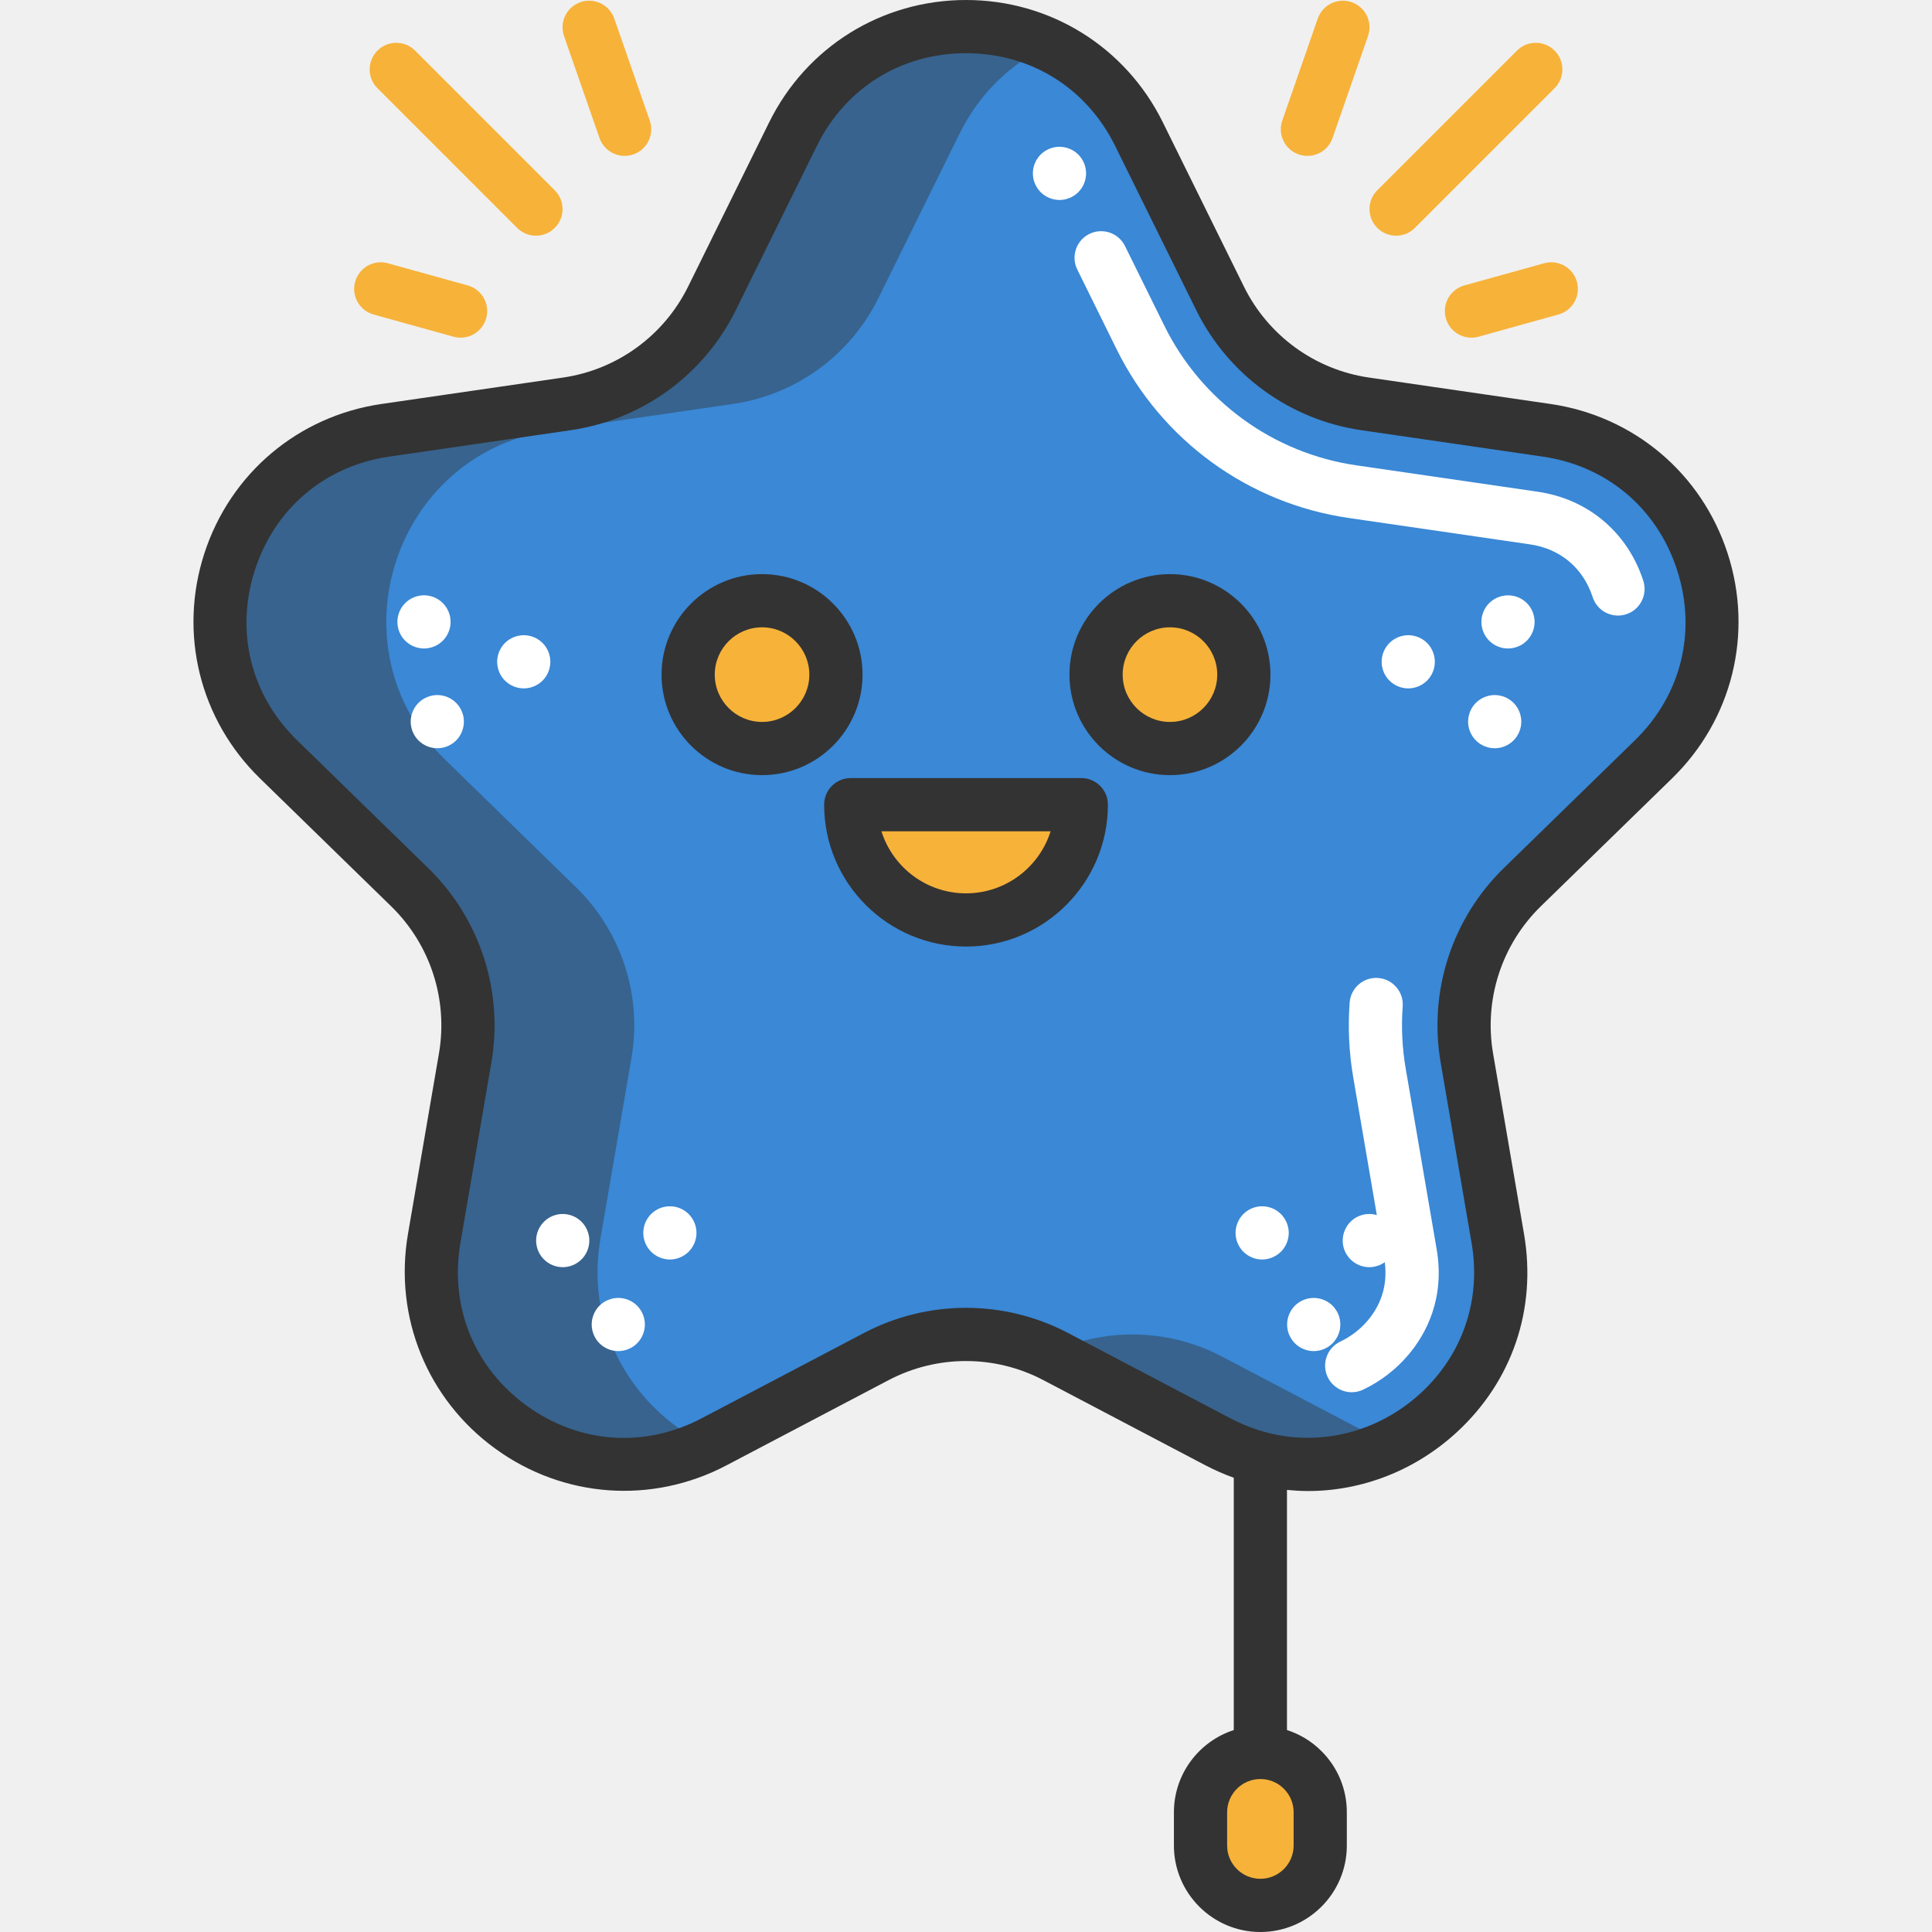
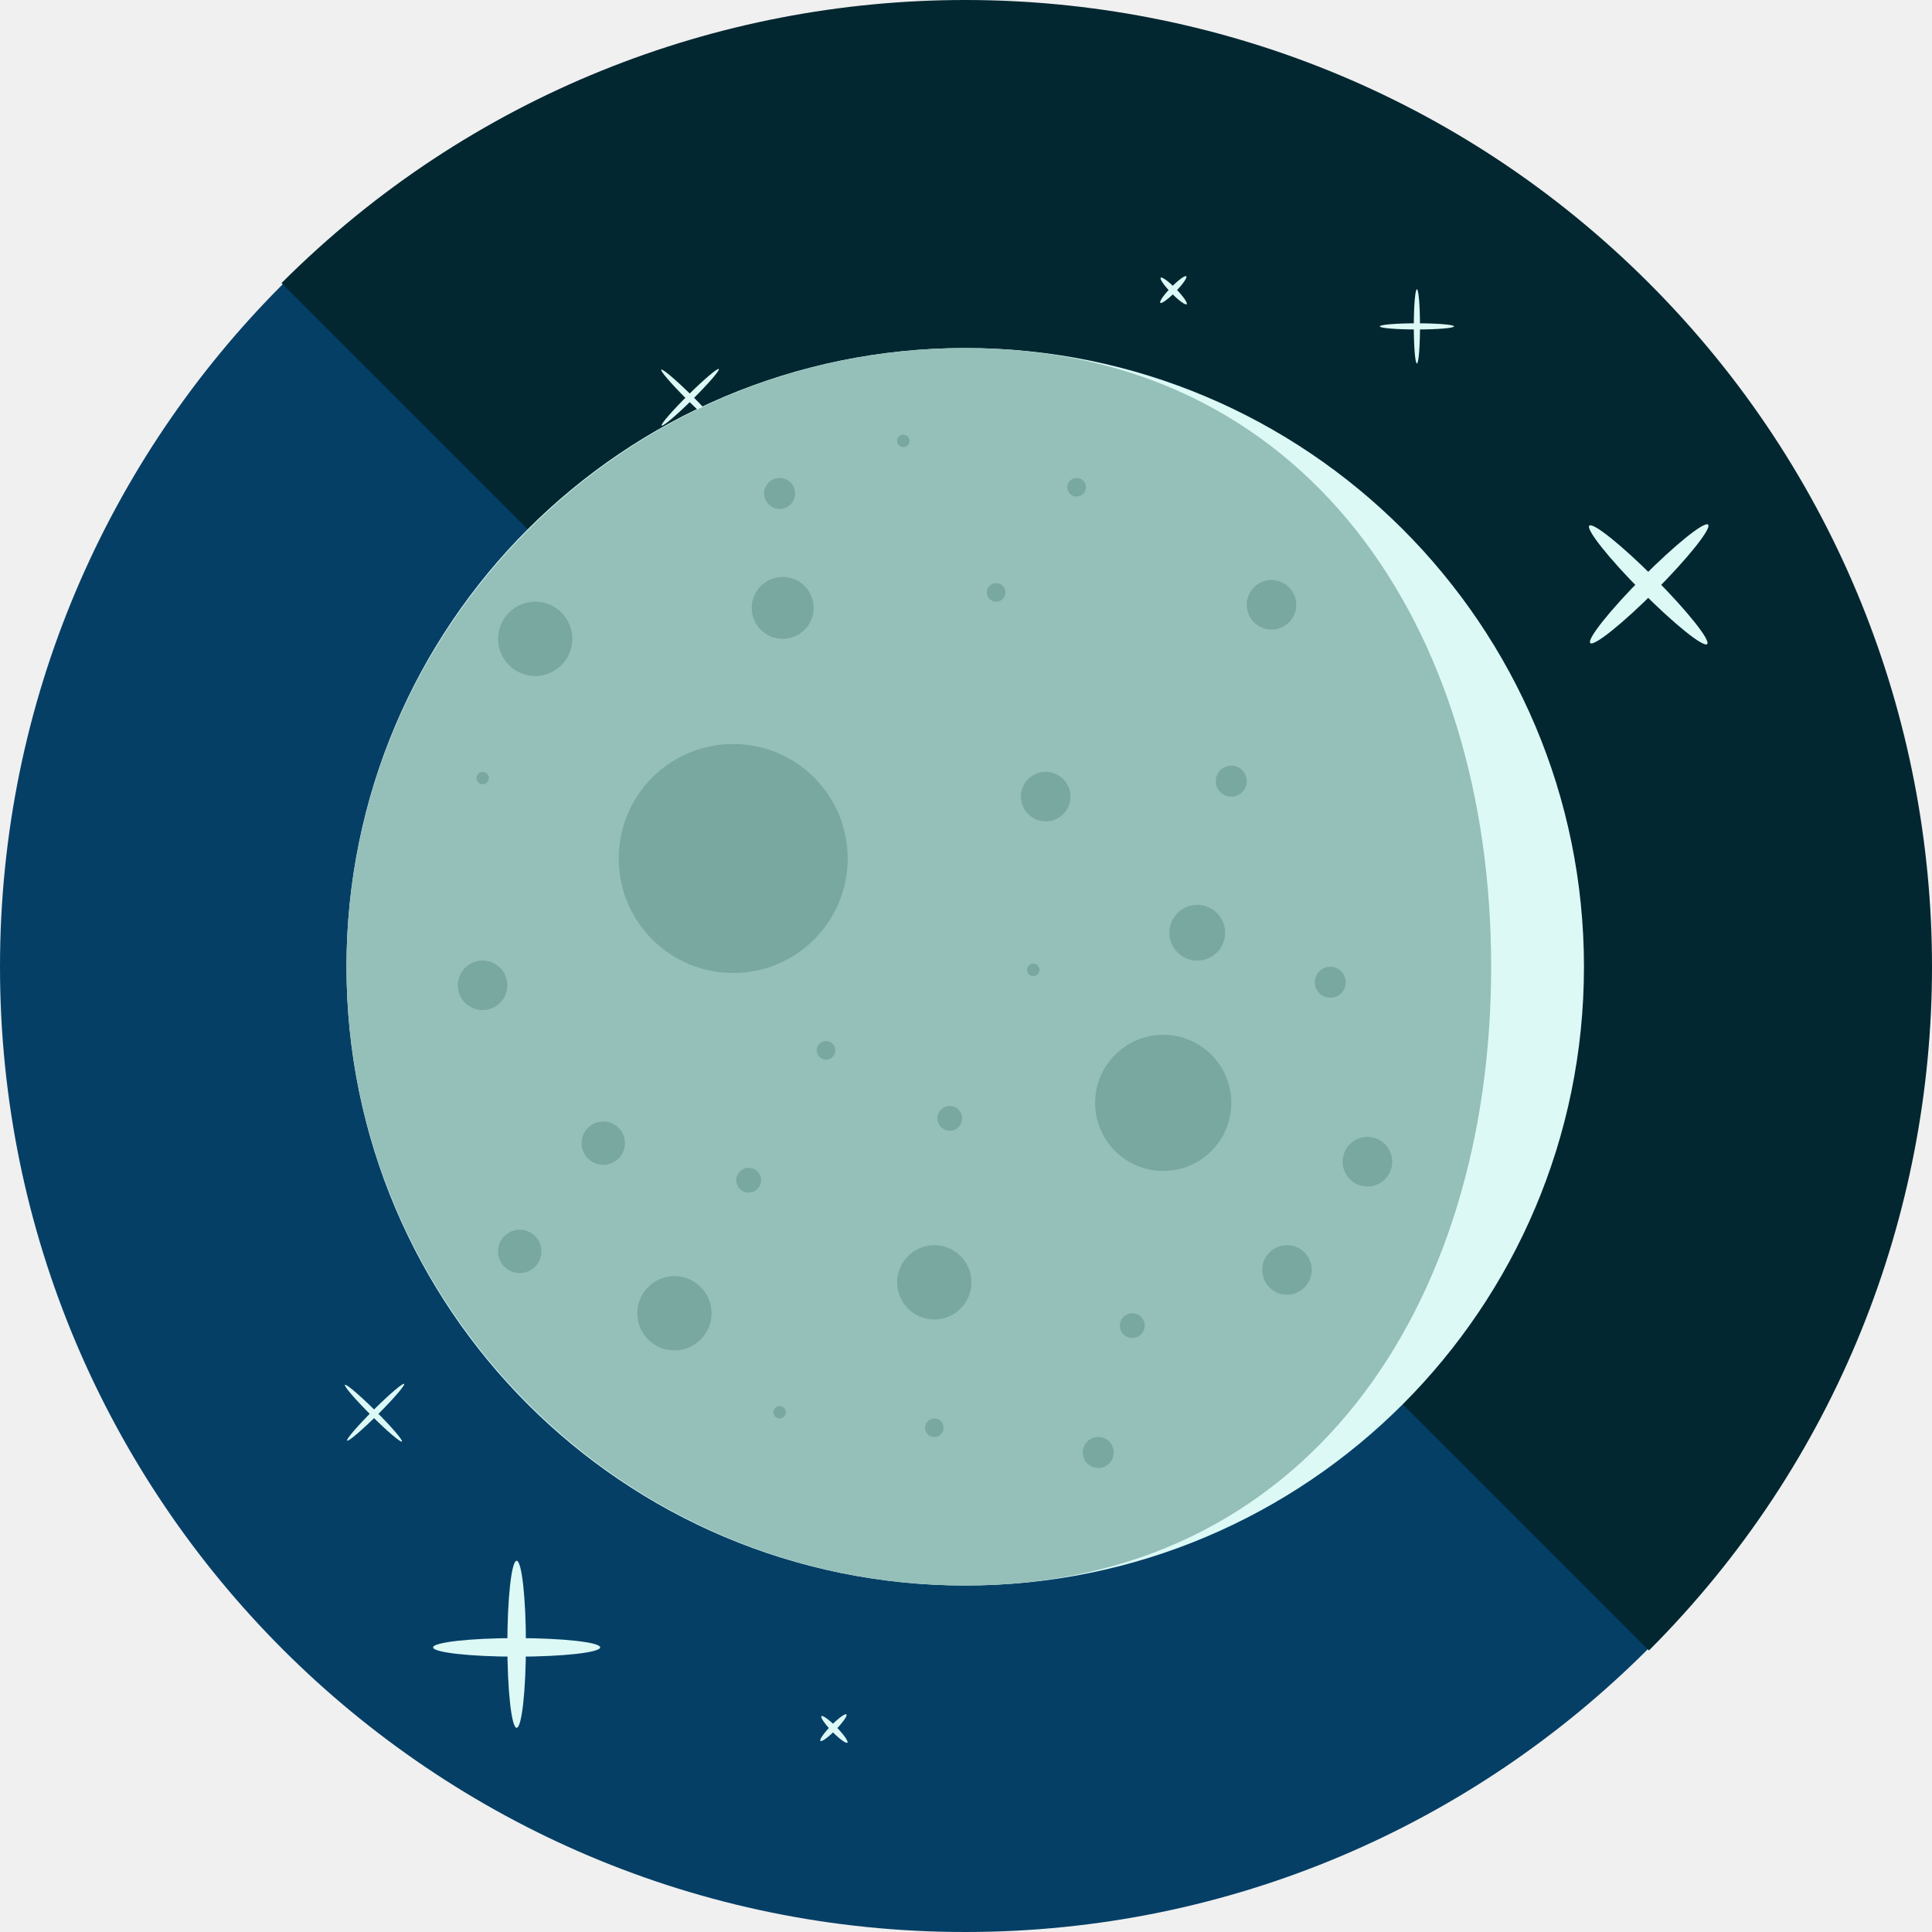
- <svg xmlns="http://www.w3.org/2000/svg" version="1.1" id="Layer_1" x="0px" y="0px" viewBox="0 0 435.748 435.748" style="enable-background:new 0 0 435.748 435.748;" xml:space="preserve">
+ <svg xmlns="http://www.w3.org/2000/svg" version="1.1" id="Layer_1" x="0px" y="0px" viewBox="0 0 499.6 499.6" style="enable-background:new 0 0 499.6 499.6;" xml:space="preserve">
+   <circle style="fill:#063F66;" cx="249.6" cy="250" r="249.6" />
+   <path style="fill:#022730;" d="M72.8,73.2c97.6-97.6,256-97.6,353.6,0s97.6,256,0,353.6" />
  <g>
-     <path style="fill:#F7B239;" d="M297.769,408.748v7.5c0,7.46-6.04,13.5-13.5,13.5s-13.5-6.04-13.5-13.5v-7.5   c0-7.45,6.04-13.5,13.5-13.5c3.73,0,7.11,1.51,9.55,3.96C296.259,401.647,297.769,405.018,297.769,408.748z" />
-     <path style="fill:#3A88D6;" d="M348.819,97.047c35.69,5.18,49.94,49.04,24.12,74.209l-29.59,28.841   c-10.25,9.99-14.93,24.39-12.51,38.51l6.98,40.72c5.5,32.031-24.259,57.21-53.549,49.591c-3.211-0.84-6.42-2.07-9.581-3.731   l-36.57-19.219c-12.67-6.661-27.81-6.661-40.489,0l-36.57,19.219c-31.921,16.791-69.221-10.319-63.13-45.86l6.989-40.72   c2.421-14.12-2.26-28.52-12.52-38.51l-29.58-28.841c-25.829-25.169-11.58-69.03,24.11-74.209l40.89-5.95   c14.17-2.051,26.42-10.961,32.76-23.8l18.28-37.051c15.96-32.33,62.07-32.33,78.03,0l18.29,37.051   c6.34,12.839,18.59,21.749,32.76,23.8L348.819,97.047 M280.538,152.157c0-9.2-7.459-16.67-16.659-16.67   c-9.211,0-16.671,7.47-16.671,16.67s7.46,16.67,16.671,16.67C273.079,168.827,280.538,161.357,280.538,152.157 M243.879,181.487   h-52.001c0,14.36,11.64,26,26,26C232.238,207.487,243.879,195.847,243.879,181.487 M188.538,152.157c0-9.2-7.46-16.67-16.659-16.67   c-9.211,0-16.671,7.47-16.671,16.67s7.46,16.67,16.671,16.67C181.078,168.827,188.538,161.357,188.538,152.157" />
-     <path style="fill:#A5A5A5;" d="M275.579,325.643c0.123,0.062,0.246,0.122,0.37,0.183   C275.825,325.765,275.702,325.704,275.579,325.643 M236.646,305.229c-0.008,0.003-0.015,0.007-0.022,0.01   c0.499,0.238,1.002,0.469,1.495,0.729C237.631,305.711,237.14,305.465,236.646,305.229" />
-     <path style="fill:#37638E;" d="M255.409,300.982c-6.413,0-12.828,1.417-18.763,4.247c0.494,0.236,0.985,0.482,1.472,0.739l0,0   l36.57,19.219c0.296,0.156,0.593,0.308,0.89,0.456c0.123,0.062,0.246,0.122,0.37,0.183c2.752,1.342,5.536,2.364,8.319,3.091   c3.568,0.928,7.142,1.369,10.658,1.369c6.61,0,13.015-1.556,18.79-4.349c-0.51-0.245-1.021-0.482-1.529-0.75l-36.57-19.219   C269.291,302.642,262.351,300.982,255.409,300.982" />
-     <path style="fill:#A5A5A5;" d="M146.79,329.858c-0.016,0.002-0.03,0.004-0.046,0.006C146.76,329.862,146.775,329.86,146.79,329.858    M146.947,329.835c-0.026,0.004-0.052,0.008-0.078,0.012C146.894,329.843,146.922,329.839,146.947,329.835 M147.1,329.813   c-0.028,0.004-0.056,0.008-0.083,0.012C147.044,329.821,147.073,329.816,147.1,329.813 M147.261,329.788   c-0.034,0.005-0.064,0.01-0.098,0.015C147.197,329.797,147.228,329.793,147.261,329.788 M147.418,329.763   c-0.036,0.005-0.074,0.011-0.109,0.017C147.346,329.774,147.381,329.769,147.418,329.763 M147.581,329.737   c-0.042,0.007-0.078,0.013-0.12,0.02C147.5,329.75,147.542,329.743,147.581,329.737 M147.743,329.71   c-0.044,0.007-0.087,0.014-0.13,0.021C147.655,329.725,147.7,329.717,147.743,329.71 M147.913,329.682   c-0.05,0.008-0.1,0.017-0.149,0.025C147.813,329.699,147.865,329.69,147.913,329.682 M151.574,328.889   c-1.218,0.32-2.442,0.584-3.659,0.792C149.133,329.473,150.356,329.209,151.574,328.889 M152.684,328.582   c-0.371,0.108-0.738,0.209-1.109,0.307C151.945,328.792,152.315,328.689,152.684,328.582 M152.833,328.539   c-0.04,0.012-0.077,0.022-0.117,0.034C152.754,328.562,152.796,328.549,152.833,328.539 M152.984,328.494   c-0.028,0.008-0.055,0.017-0.083,0.025C152.928,328.51,152.956,328.502,152.984,328.494 M153.133,328.449   c-0.024,0.007-0.048,0.015-0.072,0.022C153.086,328.463,153.107,328.457,153.133,328.449 M153.277,328.405   c-0.016,0.005-0.035,0.011-0.05,0.016C153.242,328.416,153.262,328.41,153.277,328.405 M153.423,328.36   c-0.014,0.004-0.025,0.008-0.039,0.012C153.395,328.369,153.411,328.364,153.423,328.36 M153.564,328.315   c-0.008,0.002-0.015,0.005-0.023,0.007C153.548,328.321,153.559,328.317,153.564,328.315 M153.708,328.271   c-0.006,0.002-0.009,0.003-0.015,0.005C153.698,328.273,153.702,328.272,153.708,328.271 M97.822,279.982c0,0.002,0,0.001,0,0.003   V279.982 M105.545,231.326c-0.004,2.419-0.21,4.854-0.626,7.281l-6.989,40.72c-0.01,0.056-0.019,0.109-0.028,0.165   c0.009-0.054,0.019-0.111,0.028-0.165l6.989-40.72C105.334,236.181,105.54,233.746,105.545,231.326 M179.042,29.879   c-0.061,0.122-0.123,0.245-0.184,0.368l-18.28,37.051c-6.34,12.839-18.59,21.749-32.76,23.8l-40.89,5.95   c-23.143,3.358-37.271,22.981-37.301,43.226c0.031-20.245,14.158-39.868,37.301-43.226l40.89-5.95   c14.17-2.051,26.42-10.961,32.76-23.8l18.28-37.051C178.919,30.125,178.981,30.001,179.042,29.879 M179.53,28.939   c-0.156,0.293-0.31,0.59-0.462,0.889C179.22,29.529,179.373,29.233,179.53,28.939 M181.187,26.086   c-0.572,0.908-1.118,1.846-1.636,2.815C180.068,27.933,180.615,26.993,181.187,26.086 M181.295,25.915   c-0.03,0.047-0.06,0.094-0.09,0.142C181.235,26.009,181.266,25.961,181.295,25.915 M181.405,25.744   c-0.013,0.02-0.026,0.04-0.039,0.061C181.379,25.783,181.391,25.765,181.405,25.744 M181.515,25.573   c-0.008,0.013-0.017,0.026-0.025,0.039C181.498,25.599,181.507,25.586,181.515,25.573 M181.625,25.404   c-0.006,0.009-0.011,0.018-0.017,0.026C181.614,25.421,181.62,25.413,181.625,25.404" />
-     <path style="fill:#37638E;" d="M217.848,6.018c-13.874,0-27.741,6.457-36.222,19.386c-0.006,0.009-0.011,0.018-0.017,0.026   c-0.031,0.047-0.063,0.096-0.094,0.143c-0.008,0.013-0.017,0.026-0.025,0.039c-0.028,0.044-0.057,0.088-0.085,0.132   c-0.014,0.021-0.025,0.039-0.039,0.061c-0.023,0.037-0.047,0.073-0.07,0.11c-0.03,0.046-0.06,0.095-0.09,0.142   c-0.006,0.01-0.013,0.02-0.019,0.03c-0.572,0.907-1.118,1.847-1.636,2.815c-0.007,0.012-0.014,0.026-0.02,0.038   c-0.157,0.293-0.31,0.589-0.462,0.889c-0.009,0.018-0.017,0.033-0.026,0.051c-0.061,0.122-0.123,0.245-0.184,0.368l-18.28,37.051   c-6.34,12.839-18.59,21.749-32.76,23.8l-40.89,5.95c-23.143,3.358-37.271,22.981-37.301,43.226   c-0.017,10.976,4.11,22.135,13.191,30.983l29.58,28.841c8.497,8.273,13.167,19.57,13.147,31.229   c-0.004,2.419-0.21,4.854-0.626,7.281l-6.989,40.72c-0.009,0.054-0.019,0.111-0.028,0.165c-0.027,0.162-0.054,0.329-0.08,0.49   v0.003c-4.361,27.813,17.83,50.3,42.978,50.3c1.967,0,3.954-0.138,5.946-0.421c0.016-0.002,0.03-0.004,0.046-0.006   c0.027-0.004,0.051-0.007,0.079-0.011c0.026-0.004,0.052-0.008,0.078-0.012c0.023-0.003,0.046-0.007,0.07-0.01   c0.028-0.004,0.056-0.008,0.083-0.012c0.021-0.003,0.043-0.006,0.064-0.01c0.034-0.005,0.064-0.01,0.098-0.015   c0.016-0.002,0.032-0.005,0.048-0.007c0.036-0.006,0.074-0.012,0.109-0.017c0.014-0.002,0.028-0.005,0.042-0.007   c0.042-0.007,0.078-0.013,0.12-0.02c0.012-0.002,0.02-0.003,0.032-0.005c0.044-0.007,0.087-0.014,0.13-0.021   c0.008-0.001,0.014-0.002,0.021-0.004c0.05-0.008,0.1-0.017,0.149-0.025c0.002,0,0,0,0.002,0c1.217-0.208,2.441-0.472,3.659-0.792   c0.002,0-0.001,0,0.001,0c0.371-0.098,0.738-0.199,1.109-0.307c0.012-0.003,0.021-0.006,0.032-0.009   c0.04-0.012,0.077-0.022,0.117-0.034c0.023-0.007,0.044-0.013,0.067-0.02c0.028-0.008,0.055-0.017,0.083-0.025   c0.025-0.007,0.052-0.016,0.077-0.023c0.024-0.007,0.048-0.015,0.072-0.022c0.031-0.009,0.063-0.019,0.094-0.028   c0.016-0.005,0.035-0.011,0.05-0.016c0.037-0.011,0.069-0.021,0.106-0.033c0.014-0.004,0.025-0.008,0.039-0.012   c0.041-0.013,0.078-0.024,0.119-0.037c0.008-0.002,0.015-0.005,0.023-0.007c0.043-0.013,0.085-0.026,0.128-0.04   c0.006-0.002,0.009-0.003,0.015-0.005c1.956-0.622,3.904-1.394,5.837-2.322c-16.383-7.915-27.682-25.821-24.118-46.621l6.99-40.72   c2.421-14.12-2.26-28.52-12.52-38.51l-29.58-28.841c-25.83-25.169-11.58-69.03,24.111-74.209l40.89-5.95   c14.17-2.051,26.42-10.961,32.76-23.8l18.279-37.051c4.674-9.465,11.938-16.138,20.266-20.06   C230.722,7.408,224.284,6.018,217.848,6.018" />
-     <path style="fill:#F7B239;" d="M263.879,135.487c9.2,0,16.66,7.47,16.66,16.67s-7.46,16.67-16.66,16.67   c-9.21,0-16.67-7.47-16.67-16.67C247.209,142.958,254.669,135.487,263.879,135.487z" />
-     <path style="fill:#F7B239;" d="M191.879,181.487h52c0,14.36-11.64,26-26,26S191.879,195.847,191.879,181.487z" />
-     <path style="fill:#F7B239;" d="M171.879,135.487c9.2,0,16.66,7.47,16.66,16.67s-7.46,16.67-16.66,16.67   c-9.21,0-16.67-7.47-16.67-16.67C155.209,142.958,162.669,135.487,171.879,135.487z" />
-     <path style="fill:#FFFFFF;" d="M364.923,138.837c-2.529,0-4.881-1.611-5.705-4.146c-2.138-6.578-7.292-10.92-14.142-11.914   l-40.865-5.948c-22.637-3.275-42.208-17.489-52.347-38.021l-8.891-18.01c-1.467-2.971-0.247-6.569,2.725-8.036   c2.969-1.466,6.569-0.248,8.036,2.725l8.89,18.009c8.389,16.988,24.58,28.749,43.31,31.458l40.868,5.948   c11.369,1.65,20.277,9.157,23.828,20.08c1.024,3.152-0.7,6.537-3.851,7.561C366.162,138.742,365.537,138.837,364.923,138.837z" />
-     <path style="fill:#FFFFFF;" d="M238.958,45.103c-0.39,0-0.79-0.04-1.18-0.12c-0.38-0.08-0.76-0.19-1.12-0.34s-0.71-0.34-1.03-0.55   c-0.33-0.22-0.64-0.47-0.92-0.75c-0.27-0.28-0.52-0.58-0.74-0.91c-0.22-0.33-0.4-0.68-0.55-1.04c-0.15-0.36-0.27-0.74-0.35-1.12   c-0.07-0.39-0.11-0.78-0.11-1.17s0.04-0.79,0.11-1.17c0.08-0.39,0.2-0.77,0.35-1.13c0.15-0.36,0.33-0.71,0.55-1.03   c0.22-0.33,0.47-0.64,0.74-0.92c0.28-0.27,0.59-0.52,0.92-0.74c0.32-0.22,0.67-0.4,1.03-0.55s0.74-0.27,1.12-0.34   c0.78-0.16,1.58-0.16,2.35,0c0.38,0.07,0.76,0.19,1.12,0.34s0.71,0.33,1.04,0.55c0.33,0.22,0.63,0.47,0.91,0.74   c0.28,0.28,0.53,0.59,0.75,0.92c0.21,0.32,0.4,0.67,0.55,1.03c0.15,0.36,0.26,0.74,0.34,1.13c0.08,0.38,0.12,0.78,0.12,1.17   c0,1.58-0.64,3.12-1.76,4.24c-0.28,0.28-0.58,0.53-0.91,0.75c-0.33,0.21-0.68,0.4-1.04,0.55c-0.36,0.15-0.74,0.26-1.12,0.34   C239.738,45.063,239.348,45.103,238.958,45.103z" />
-     <path style="fill:#FFFFFF;" d="M304.87,314.008c-2.245,0-4.398-1.266-5.425-3.429c-1.42-2.994-0.145-6.572,2.849-7.993   c2.375-1.127,4.519-2.776,6.199-4.769c3.374-4.002,4.619-8.745,3.7-14.095L305.213,243c-0.956-5.571-1.229-11.251-0.811-16.883   c0.244-3.305,3.127-5.792,6.427-5.54c3.305,0.245,5.785,3.122,5.54,6.427c-0.345,4.658-0.119,9.358,0.671,13.969l6.98,40.72   c1.925,11.208-2.392,19.16-6.352,23.858c-2.777,3.295-6.315,6.019-10.229,7.877C306.608,313.821,305.733,314.008,304.87,314.008z" />
-     <path style="fill:#333333;" d="M389.65,124.799c-5.868-18.054-21.184-30.963-39.967-33.689l-40.885-5.951   c-12.21-1.767-22.767-9.437-28.239-20.518l-18.29-37.05C253.867,10.572,236.856,0,217.873,0c-18.982,0-35.993,10.572-44.396,27.593   l-18.279,37.048c-5.472,11.082-16.029,18.752-28.245,20.519l-40.888,5.95c-18.788,2.727-34.103,15.637-39.969,33.692   c-5.867,18.056-1.064,37.503,12.533,50.752l29.583,28.843c8.845,8.612,12.879,21.022,10.792,33.196l-6.991,40.722   c-3.207,18.714,4.345,37.27,19.707,48.427c15.357,11.154,35.333,12.593,52.129,3.757l36.568-19.219   c10.934-5.744,23.984-5.744,34.908-0.001l36.572,19.221c2.068,1.086,4.201,2.01,6.37,2.8v56.902   c-7.824,2.538-13.5,9.887-13.5,18.546v7.5c0,10.752,8.748,19.5,19.5,19.5s19.5-8.748,19.5-19.5v-7.5   c0-5.208-2.027-10.102-5.699-13.774c-2.219-2.229-4.889-3.84-7.801-4.778v-54.159c1.573,0.154,3.146,0.254,4.716,0.254   c12.202,0,24.168-4.61,33.551-13.233c12.559-11.54,18.097-27.85,15.196-44.745l-6.98-40.72c-2.086-12.173,1.945-24.585,10.785-33.2   l29.59-28.84C390.72,162.303,395.519,142.855,389.65,124.799z M291.769,416.248c0,4.136-3.364,7.5-7.5,7.5s-7.5-3.364-7.5-7.5v-7.5   c0-4.136,3.364-7.5,7.5-7.5c2.008,0,3.89,0.779,5.307,2.203c1.414,1.414,2.193,3.295,2.193,5.297V416.248z M368.751,166.96   l-29.59,28.84c-11.667,11.372-16.99,27.754-14.236,43.821l6.98,40.722c2.198,12.802-1.989,25.15-11.488,33.879   c-9.507,8.735-22.456,12.058-34.629,8.891c-2.838-0.743-5.634-1.833-8.308-3.237l-36.57-19.22c-14.418-7.579-31.641-7.58-46.073,0   l-36.571,19.221c-12.92,6.795-27.683,5.731-39.493-2.846c-11.815-8.581-17.397-22.297-14.931-36.689l6.99-40.721   c2.754-16.071-2.572-32.454-14.245-43.82L67.006,166.96c-10.458-10.19-14.008-24.564-9.496-38.451   c4.512-13.885,15.832-23.427,30.282-25.524l40.885-5.95c16.123-2.332,30.059-12.456,37.282-27.083l18.279-37.049   C190.7,19.814,203.274,12,217.873,12c14.6,0,27.173,7.814,33.635,20.903l18.291,37.051c7.222,14.625,21.159,24.749,37.276,27.081   l40.882,5.951c14.448,2.097,25.768,11.639,30.281,25.523C382.752,142.396,379.205,156.77,368.751,166.96z" />
-     <path style="fill:#333333;" d="M263.879,174.827c-12.5,0-22.67-10.17-22.67-22.67s10.17-22.67,22.67-22.67   c12.495,0,22.66,10.17,22.66,22.67S276.373,174.827,263.879,174.827z M263.879,141.487c-5.883,0-10.67,4.787-10.67,10.67   s4.787,10.67,10.67,10.67c5.878,0,10.66-4.787,10.66-10.67S269.757,141.487,263.879,141.487z" />
-     <path style="fill:#333333;" d="M171.879,174.827c-12.5,0-22.67-10.17-22.67-22.67s10.17-22.67,22.67-22.67   c12.495,0,22.66,10.17,22.66,22.67S184.373,174.827,171.879,174.827z M171.879,141.487c-5.883,0-10.67,4.787-10.67,10.67   s4.787,10.67,10.67,10.67c5.878,0,10.66-4.787,10.66-10.67S177.757,141.487,171.879,141.487z" />
-     <path style="fill:#333333;" d="M217.879,213.487c-17.645,0-32-14.355-32-32c0-3.313,2.687-6,6-6h52c3.313,0,6,2.687,6,6   C249.879,199.132,235.524,213.487,217.879,213.487z M198.798,187.487c2.554,8.106,10.142,14,19.081,14s16.526-5.894,19.081-14   H198.798z" />
-     <path style="fill:#F7B239;" d="M120.879,53.157c-1.536,0-3.071-0.586-4.243-1.757l-31.5-31.5c-2.343-2.343-2.343-6.142,0-8.485   s6.143-2.343,8.485,0l31.5,31.5c2.343,2.343,2.343,6.142,0,8.485C123.95,52.571,122.414,53.157,120.879,53.157z" />
-     <path style="fill:#F7B239;" d="M140.879,35.159c-2.483,0-4.805-1.553-5.667-4.03l-8-23c-1.088-3.13,0.566-6.549,3.696-7.638   c3.129-1.091,6.549,0.566,7.638,3.696l8,23c1.088,3.13-0.566,6.549-3.696,7.638C142.197,35.051,141.532,35.159,140.879,35.159z" />
-     <path style="fill:#F7B239;" d="M103.882,76.159c-0.532,0-1.072-0.071-1.609-0.22l-18-5c-3.193-0.887-5.062-4.194-4.175-7.387   c0.887-3.192,4.195-5.06,7.387-4.175l18,5c3.193,0.887,5.062,4.194,4.175,7.387C108.922,74.418,106.51,76.159,103.882,76.159z" />
-     <path style="fill:#F7B239;" d="M314.879,53.157c-1.536,0-3.071-0.586-4.243-1.757c-2.343-2.343-2.343-6.142,0-8.485l31.5-31.5   c2.343-2.343,6.143-2.343,8.485,0c2.343,2.343,2.343,6.142,0,8.485l-31.5,31.5C317.95,52.571,316.414,53.157,314.879,53.157z" />
-     <path style="fill:#F7B239;" d="M294.879,35.159c-0.654,0-1.318-0.107-1.971-0.334c-3.13-1.089-4.784-4.508-3.696-7.638l8-23   c1.089-3.129,4.507-4.785,7.638-3.696c3.13,1.089,4.784,4.508,3.696,7.638l-8,23C299.684,33.605,297.362,35.159,294.879,35.159z" />
-     <path style="fill:#F7B239;" d="M331.875,76.159c-2.628,0-5.04-1.74-5.778-4.396c-0.887-3.193,0.982-6.5,4.175-7.387l18-5   c3.193-0.885,6.5,0.982,7.387,4.175c0.887,3.193-0.982,6.5-4.175,7.387l-18,5C332.947,76.087,332.407,76.159,331.875,76.159z" />
-     <path style="fill:#FFFFFF;" d="M126.918,285.802c-1.58,0-3.13-0.64-4.24-1.76c-0.28-0.27-0.53-0.58-0.75-0.91   c-0.22-0.32-0.4-0.67-0.55-1.03c-0.15-0.37-0.27-0.74-0.34-1.13c-0.08-0.38-0.12-0.78-0.12-1.17c0-1.58,0.64-3.12,1.76-4.24   c1.11-1.12,2.66-1.76,4.24-1.76s3.13,0.64,4.24,1.76c1.12,1.12,1.76,2.66,1.76,4.24c0,0.39-0.04,0.79-0.12,1.17   c-0.07,0.39-0.19,0.76-0.34,1.13c-0.15,0.36-0.34,0.71-0.55,1.03c-0.22,0.33-0.47,0.64-0.75,0.91   C130.038,285.163,128.498,285.802,126.918,285.802z" />
-     <path style="fill:#FFFFFF;" d="M151.088,284.072c-1.58,0-3.13-0.65-4.24-1.76c-1.12-1.12-1.76-2.67-1.76-4.24   c0-1.59,0.64-3.13,1.76-4.25c0.27-0.27,0.58-0.53,0.91-0.74c0.32-0.22,0.67-0.41,1.03-0.56c0.37-0.15,0.74-0.26,1.13-0.34   c0.77-0.15,1.57-0.15,2.34,0c0.38,0.08,0.76,0.19,1.12,0.34c0.37,0.15,0.71,0.34,1.04,0.56c0.33,0.21,0.64,0.47,0.91,0.74   c1.12,1.12,1.76,2.66,1.76,4.25c0,1.57-0.64,3.12-1.76,4.24c-0.27,0.27-0.58,0.52-0.91,0.74s-0.67,0.4-1.04,0.55   c-0.36,0.16-0.74,0.27-1.12,0.35C151.868,284.032,151.478,284.072,151.088,284.072z" />
-     <path style="fill:#FFFFFF;" d="M139.448,304.732c-1.58,0-3.13-0.64-4.24-1.76c-0.28-0.27-0.53-0.58-0.75-0.91   c-0.21-0.33-0.4-0.67-0.55-1.04c-0.15-0.36-0.26-0.74-0.34-1.12c-0.08-0.39-0.12-0.78-0.12-1.17s0.04-0.79,0.12-1.17   c0.08-0.39,0.19-0.77,0.34-1.13c0.15-0.36,0.34-0.71,0.55-1.03c0.22-0.33,0.47-0.64,0.75-0.92c1.39-1.39,3.46-2.03,5.41-1.63   c0.39,0.07,0.76,0.19,1.12,0.34c0.37,0.15,0.72,0.33,1.04,0.55c0.33,0.22,0.64,0.47,0.91,0.74c0.28,0.28,0.53,0.59,0.75,0.92   c0.21,0.32,0.4,0.67,0.55,1.03c0.15,0.36,0.27,0.74,0.34,1.13c0.08,0.38,0.12,0.78,0.12,1.17s-0.04,0.78-0.12,1.17   c-0.07,0.38-0.19,0.76-0.34,1.12c-0.15,0.37-0.34,0.71-0.55,1.04c-0.22,0.33-0.47,0.64-0.75,0.91c-0.27,0.28-0.58,0.53-0.91,0.75   c-0.32,0.21-0.67,0.4-1.04,0.55c-0.36,0.15-0.74,0.26-1.12,0.34S139.838,304.732,139.448,304.732z" />
-     <path style="fill:#FFFFFF;" d="M308.828,285.802c-1.57,0-3.12-0.64-4.24-1.76c-0.27-0.27-0.53-0.58-0.74-0.91   c-0.22-0.32-0.41-0.67-0.56-1.03c-0.15-0.37-0.26-0.74-0.34-1.13c-0.08-0.38-0.11-0.78-0.11-1.17c0-1.58,0.64-3.12,1.75-4.24   c1.12-1.12,2.67-1.76,4.24-1.76c1.58,0,3.13,0.64,4.25,1.76c1.11,1.12,1.76,2.66,1.76,4.24c0,0.39-0.04,0.79-0.12,1.17   c-0.08,0.39-0.19,0.76-0.34,1.13c-0.15,0.36-0.34,0.71-0.56,1.03c-0.21,0.33-0.46,0.64-0.74,0.91   C311.958,285.163,310.408,285.802,308.828,285.802z" />
-     <path style="fill:#FFFFFF;" d="M284.668,284.072c-1.58,0-3.13-0.65-4.25-1.76c-1.11-1.12-1.75-2.67-1.75-4.24   c0-1.58,0.64-3.13,1.75-4.25c0.28-0.27,0.59-0.53,0.91-0.74c0.33-0.22,0.68-0.41,1.04-0.56s0.74-0.26,1.12-0.34   c0.78-0.15,1.58-0.15,2.35,0c0.38,0.08,0.76,0.19,1.12,0.34s0.71,0.34,1.04,0.56c0.32,0.21,0.63,0.47,0.91,0.74   c0.27,0.28,0.53,0.59,0.74,0.91c0.22,0.33,0.41,0.68,0.56,1.04c0.15,0.36,0.26,0.74,0.34,1.12c0.08,0.39,0.12,0.78,0.12,1.18   c0,1.57-0.64,3.12-1.76,4.24c-0.28,0.27-0.59,0.52-0.91,0.74c-0.33,0.22-0.68,0.4-1.04,0.55c-0.36,0.16-0.74,0.27-1.12,0.35   C285.448,284.032,285.058,284.072,284.668,284.072z" />
-     <path style="fill:#FFFFFF;" d="M296.308,304.732c-1.58,0-3.13-0.64-4.25-1.76s-1.76-2.66-1.76-4.24c0-0.39,0.04-0.79,0.12-1.17   c0.08-0.39,0.19-0.77,0.34-1.13c0.15-0.36,0.34-0.71,0.56-1.03c0.21-0.33,0.46-0.64,0.74-0.92c0.28-0.27,0.58-0.52,0.91-0.74   c0.33-0.22,0.68-0.4,1.04-0.55s0.74-0.27,1.12-0.34c1.95-0.4,4.02,0.24,5.42,1.63c0.27,0.28,0.52,0.59,0.74,0.92   c0.22,0.32,0.41,0.67,0.56,1.03s0.26,0.74,0.34,1.13c0.08,0.38,0.11,0.78,0.11,1.17s-0.03,0.78-0.11,1.17   c-0.08,0.38-0.19,0.76-0.34,1.12c-0.15,0.37-0.34,0.71-0.56,1.04c-0.22,0.33-0.47,0.64-0.74,0.91   C299.428,304.092,297.878,304.732,296.308,304.732z" />
-     <path style="fill:#FFFFFF;" d="M95.628,146.262c-0.39,0-0.78-0.04-1.17-0.12c-0.38-0.07-0.76-0.19-1.12-0.34s-0.71-0.33-1.04-0.55   s-0.63-0.47-0.91-0.74c-0.28-0.28-0.53-0.59-0.75-0.92c-0.21-0.32-0.4-0.67-0.55-1.03s-0.26-0.74-0.34-1.13   c-0.08-0.38-0.12-0.78-0.12-1.17s0.04-0.78,0.12-1.17c0.08-0.38,0.19-0.76,0.34-1.12c0.15-0.37,0.34-0.71,0.55-1.04   c0.22-0.33,0.47-0.63,0.75-0.91s0.58-0.53,0.91-0.75c0.33-0.21,0.68-0.4,1.04-0.55c0.36-0.15,0.74-0.26,1.12-0.34   c0.77-0.16,1.57-0.16,2.35,0c0.38,0.08,0.76,0.19,1.12,0.34s0.71,0.34,1.03,0.55c0.33,0.22,0.64,0.47,0.92,0.75   c0.27,0.28,0.52,0.58,0.74,0.91s0.4,0.67,0.55,1.04c0.15,0.36,0.27,0.74,0.35,1.12c0.07,0.39,0.11,0.78,0.11,1.17   s-0.04,0.79-0.11,1.17c-0.08,0.39-0.2,0.76-0.35,1.13c-0.15,0.36-0.33,0.71-0.55,1.03c-0.22,0.33-0.47,0.64-0.74,0.92   c-0.28,0.27-0.59,0.52-0.92,0.74c-0.32,0.22-0.67,0.4-1.03,0.55c-0.36,0.15-0.74,0.27-1.12,0.34   C96.418,146.222,96.018,146.262,95.628,146.262z" />
-     <path style="fill:#FFFFFF;" d="M118.128,155.262c-0.39,0-0.78-0.04-1.17-0.12c-0.38-0.07-0.76-0.19-1.12-0.34s-0.71-0.33-1.04-0.55   s-0.63-0.47-0.91-0.75c-0.28-0.27-0.53-0.58-0.75-0.91c-0.21-0.32-0.4-0.67-0.55-1.03c-0.15-0.37-0.26-0.74-0.34-1.13   c-0.08-0.38-0.12-0.78-0.12-1.17c0-1.58,0.64-3.12,1.76-4.24c0.28-0.28,0.58-0.53,0.91-0.75c0.33-0.21,0.68-0.4,1.04-0.55   c0.36-0.15,0.74-0.26,1.12-0.34c0.77-0.16,1.57-0.16,2.34,0c0.39,0.08,0.77,0.19,1.13,0.34s0.71,0.34,1.03,0.55   c0.33,0.22,0.64,0.47,0.92,0.75c1.11,1.11,1.75,2.66,1.75,4.24s-0.64,3.13-1.75,4.24c-0.28,0.28-0.59,0.53-0.92,0.75   c-0.32,0.22-0.67,0.4-1.03,0.55c-0.37,0.15-0.74,0.27-1.13,0.34C118.918,155.222,118.518,155.262,118.128,155.262z" />
-     <path style="fill:#FFFFFF;" d="M98.628,168.762c-0.39,0-0.78-0.04-1.17-0.12c-0.38-0.07-0.76-0.19-1.12-0.34s-0.71-0.34-1.04-0.55   c-0.33-0.22-0.63-0.47-0.91-0.75c-0.28-0.27-0.53-0.58-0.75-0.91c-0.21-0.32-0.4-0.67-0.55-1.03c-0.15-0.37-0.26-0.74-0.34-1.13   c-0.08-0.38-0.12-0.78-0.12-1.17s0.04-0.78,0.12-1.17c0.08-0.38,0.19-0.76,0.34-1.12c0.15-0.37,0.34-0.71,0.55-1.04   c0.22-0.33,0.47-0.64,0.75-0.91c0.28-0.28,0.58-0.53,0.91-0.75c0.33-0.21,0.68-0.4,1.04-0.55c0.36-0.15,0.74-0.26,1.12-0.34   c0.77-0.16,1.57-0.16,2.35,0c0.38,0.08,0.76,0.19,1.12,0.34s0.71,0.34,1.03,0.55c0.33,0.22,0.64,0.47,0.92,0.75   c0.27,0.27,0.52,0.58,0.74,0.91s0.4,0.67,0.55,1.04c0.15,0.36,0.27,0.74,0.35,1.12c0.07,0.39,0.11,0.78,0.11,1.17   c0,1.58-0.64,3.13-1.75,4.24C101.758,168.123,100.208,168.762,98.628,168.762z" />
-     <path style="fill:#FFFFFF;" d="M340.118,146.262c-1.58,0-3.13-0.64-4.24-1.75c-0.28-0.28-0.53-0.59-0.75-0.92   c-0.21-0.32-0.4-0.67-0.55-1.03s-0.26-0.74-0.34-1.13c-0.08-0.38-0.12-0.78-0.12-1.17s0.04-0.78,0.12-1.17   c0.08-0.38,0.19-0.76,0.34-1.12c0.15-0.37,0.34-0.71,0.55-1.04c0.22-0.33,0.47-0.63,0.75-0.91c1.39-1.39,3.46-2.03,5.41-1.64   c0.39,0.08,0.76,0.19,1.13,0.34c0.36,0.15,0.71,0.34,1.03,0.55c0.33,0.22,0.64,0.47,0.91,0.75c0.28,0.28,0.53,0.58,0.75,0.91   s0.4,0.67,0.55,1.04c0.15,0.36,0.27,0.74,0.34,1.12c0.08,0.39,0.12,0.78,0.12,1.17s-0.04,0.79-0.12,1.17   c-0.07,0.39-0.19,0.76-0.34,1.13c-0.15,0.36-0.33,0.71-0.55,1.03c-0.22,0.33-0.47,0.64-0.75,0.92c-0.27,0.27-0.58,0.52-0.91,0.74   c-0.32,0.22-0.67,0.4-1.03,0.55c-0.37,0.15-0.74,0.27-1.13,0.34C340.908,146.222,340.508,146.262,340.118,146.262z" />
-     <path style="fill:#FFFFFF;" d="M317.618,155.262c-0.39,0-0.78-0.04-1.17-0.12c-0.38-0.07-0.76-0.19-1.12-0.34   c-0.37-0.15-0.71-0.33-1.04-0.55c-0.33-0.22-0.63-0.47-0.91-0.75c-0.28-0.27-0.53-0.58-0.75-0.91c-0.21-0.32-0.4-0.67-0.55-1.03   c-0.15-0.37-0.26-0.74-0.34-1.13c-0.08-0.38-0.12-0.78-0.12-1.17c0-1.58,0.64-3.12,1.76-4.24c0.28-0.28,0.58-0.53,0.91-0.75   c0.33-0.21,0.67-0.4,1.04-0.55c0.36-0.15,0.74-0.26,1.12-0.34c0.77-0.16,1.57-0.16,2.34,0c0.39,0.08,0.76,0.19,1.13,0.34   c0.36,0.15,0.71,0.34,1.03,0.55c0.33,0.22,0.64,0.47,0.92,0.75c1.11,1.11,1.75,2.66,1.75,4.24s-0.64,3.13-1.75,4.24   c-0.28,0.28-0.59,0.53-0.92,0.75c-0.32,0.22-0.67,0.4-1.03,0.55c-0.37,0.15-0.74,0.27-1.13,0.34   C318.408,155.222,318.008,155.262,317.618,155.262z" />
-     <path style="fill:#FFFFFF;" d="M337.118,168.762c-0.39,0-0.78-0.04-1.17-0.12c-0.38-0.07-0.76-0.19-1.12-0.34   c-0.37-0.15-0.71-0.34-1.04-0.55c-0.33-0.22-0.64-0.47-0.91-0.75c-1.12-1.11-1.76-2.66-1.76-4.24c0-0.39,0.04-0.78,0.12-1.17   c0.08-0.38,0.19-0.76,0.34-1.12c0.15-0.37,0.34-0.71,0.55-1.04c0.22-0.33,0.47-0.64,0.75-0.91c0.27-0.28,0.58-0.53,0.91-0.75   c0.33-0.21,0.67-0.4,1.04-0.55c0.36-0.15,0.74-0.26,1.12-0.34c0.77-0.16,1.57-0.16,2.34,0c0.39,0.08,0.76,0.19,1.13,0.34   c0.36,0.15,0.71,0.34,1.03,0.55c0.33,0.22,0.64,0.47,0.91,0.75c0.28,0.27,0.53,0.58,0.75,0.91s0.4,0.67,0.55,1.04   c0.15,0.36,0.27,0.74,0.34,1.12c0.08,0.39,0.12,0.78,0.12,1.17c0,1.58-0.64,3.13-1.76,4.24c-0.27,0.28-0.58,0.53-0.91,0.75   c-0.32,0.21-0.67,0.4-1.03,0.55c-0.37,0.15-0.74,0.27-1.13,0.34C337.908,168.722,337.508,168.762,337.118,168.762z" />
+     <ellipse style="fill:#DCF9F6;" cx="133.6" cy="425.2" rx="2.4" ry="21.6" />
+     <ellipse style="fill:#DCF9F6;" cx="133.6" cy="426" rx="21.6" ry="2.4" />
+     <ellipse transform="matrix(0.7054 -0.7088 0.7088 0.7054 18.6212 346.765)" style="fill:#DCF9F6;" cx="426.474" cy="150.981" rx="21.6" ry="2.4" />
+     <ellipse transform="matrix(0.7054 0.7088 -0.7088 0.7054 232.7671 -257.5539)" style="fill:#DCF9F6;" cx="426.225" cy="151.245" rx="21.6" ry="2.4" />
+     <ellipse style="fill:#DCF9F6;" cx="366.4" cy="84.4" rx="0.8" ry="9.6" />
+     <ellipse style="fill:#DCF9F6;" cx="366.4" cy="84.4" rx="9.6" ry="0.8" />
+     <ellipse transform="matrix(-0.7107 -0.7035 0.7035 -0.7107 232.771 301.5383)" style="fill:#DCF9F6;" cx="178.387" cy="102.907" rx="10.4" ry="0.8" />
+     <ellipse transform="matrix(0.7107 -0.7035 0.7035 0.7107 -20.6411 155.2913)" style="fill:#DCF9F6;" cx="178.491" cy="102.742" rx="10.4" ry="0.8" />
+     <ellipse transform="matrix(-0.7089 -0.7053 0.7053 -0.7089 -92.7171 692.6153)" style="fill:#DCF9F6;" cx="96.571" cy="365.441" rx="10.4" ry="0.8" />
+     <ellipse transform="matrix(0.7089 -0.7053 0.7053 0.7089 -229.2989 174.8202)" style="fill:#DCF9F6;" cx="97.139" cy="365.198" rx="10.4" ry="0.8" />
+     <ellipse transform="matrix(0.6999 -0.7143 0.7143 0.6999 37.5702 239.1812)" style="fill:#DCF9F6;" cx="303.395" cy="74.884" rx="4.8" ry="0.8" />
+     <ellipse transform="matrix(0.6999 0.7143 -0.7143 0.6999 144.8238 -194.2028)" style="fill:#DCF9F6;" cx="303.501" cy="75.23" rx="4.8" ry="0.8" />
+     <ellipse transform="matrix(0.6998 -0.7144 0.7144 0.6998 -254.4496 288.0746)" style="fill:#DCF9F6;" cx="215.498" cy="446.756" rx="4.8" ry="0.8" />
+     <ellipse transform="matrix(0.6998 0.7144 -0.7144 0.6998 384.246 -19.8844)" style="fill:#DCF9F6;" cx="215.78" cy="447.195" rx="4.8" ry="0.8" />
+     <circle style="fill:#DCF9F6;" cx="249.6" cy="250" r="160" />
+   </g>
+   <path style="fill:#95BFB9;" d="M385.6,250c0,88-48,160-136,160s-160-72-160-160s72-160,160-160S385.6,162,385.6,250z" />
+   <g>
+     <circle style="fill:#78A8A0;" cx="138.4" cy="165.2" r="9.6" />
+     <circle style="fill:#78A8A0;" cx="124.8" cy="201.2" r="1.6" />
+     <circle style="fill:#78A8A0;" cx="189.6" cy="222" r="29.6" />
+     <circle style="fill:#78A8A0;" cx="202.4" cy="157.2" r="8" />
+     <circle style="fill:#78A8A0;" cx="257.6" cy="153.2" r="2.4" />
+     <circle style="fill:#78A8A0;" cx="278.4" cy="126" r="2.4" />
+     <circle style="fill:#78A8A0;" cx="201.6" cy="127.6" r="4" />
+     <circle style="fill:#78A8A0;" cx="233.6" cy="114" r="1.6" />
+     <circle style="fill:#78A8A0;" cx="270.4" cy="206" r="6.4" />
+     <circle style="fill:#78A8A0;" cx="318.4" cy="202" r="4" />
+     <circle style="fill:#78A8A0;" cx="328.8" cy="156.4" r="6.4" />
+     <circle style="fill:#78A8A0;" cx="300.8" cy="285.2" r="17.6" />
+     <circle style="fill:#78A8A0;" cx="156" cy="295.6" r="5.6" />
+     <circle style="fill:#78A8A0;" cx="213.6" cy="271.6" r="2.4" />
+     <circle style="fill:#78A8A0;" cx="241.6" cy="331.6" r="9.6" />
+     <circle style="fill:#78A8A0;" cx="124.8" cy="254.8" r="6.4" />
+     <circle style="fill:#78A8A0;" cx="267.2" cy="250.8" r="1.6" />
+     <circle style="fill:#78A8A0;" cx="344" cy="254" r="4" />
+     <circle style="fill:#78A8A0;" cx="174.4" cy="339.6" r="9.6" />
+     <circle style="fill:#78A8A0;" cx="193.6" cy="305.2" r="3.2" />
+     <circle style="fill:#78A8A0;" cx="292.8" cy="342.8" r="3.2" />
+     <circle style="fill:#78A8A0;" cx="241.6" cy="369.2" r="2.4" />
+     <circle style="fill:#78A8A0;" cx="201.6" cy="365.2" r="1.6" />
+     <circle style="fill:#78A8A0;" cx="332.8" cy="328.4" r="6.4" />
+     <circle style="fill:#78A8A0;" cx="284" cy="375.6" r="4" />
+     <circle style="fill:#78A8A0;" cx="245.6" cy="289.2" r="3.2" />
+     <circle style="fill:#78A8A0;" cx="353.6" cy="300.4" r="6.4" />
+     <circle style="fill:#78A8A0;" cx="134.4" cy="323.6" r="5.6" />
+     <circle style="fill:#78A8A0;" cx="309.6" cy="241.2" r="7.2" />
  </g>
  <g>
- </g>
+ 	</g>
  <g>
- </g>
+ 	</g>
  <g>
- </g>
+ 	</g>
  <g>
- </g>
+ 	</g>
  <g>
- </g>
+ 	</g>
  <g>
- </g>
+ 	</g>
  <g>
- </g>
+ 	</g>
  <g>
- </g>
+ 	</g>
  <g>
- </g>
+ 	</g>
  <g>
- </g>
+ 	</g>
  <g>
- </g>
+ 	</g>
  <g>
- </g>
+ 	</g>
  <g>
- </g>
+ 	</g>
  <g>
- </g>
+ 	</g>
  <g>
- </g>
+ 	</g>
</svg>
